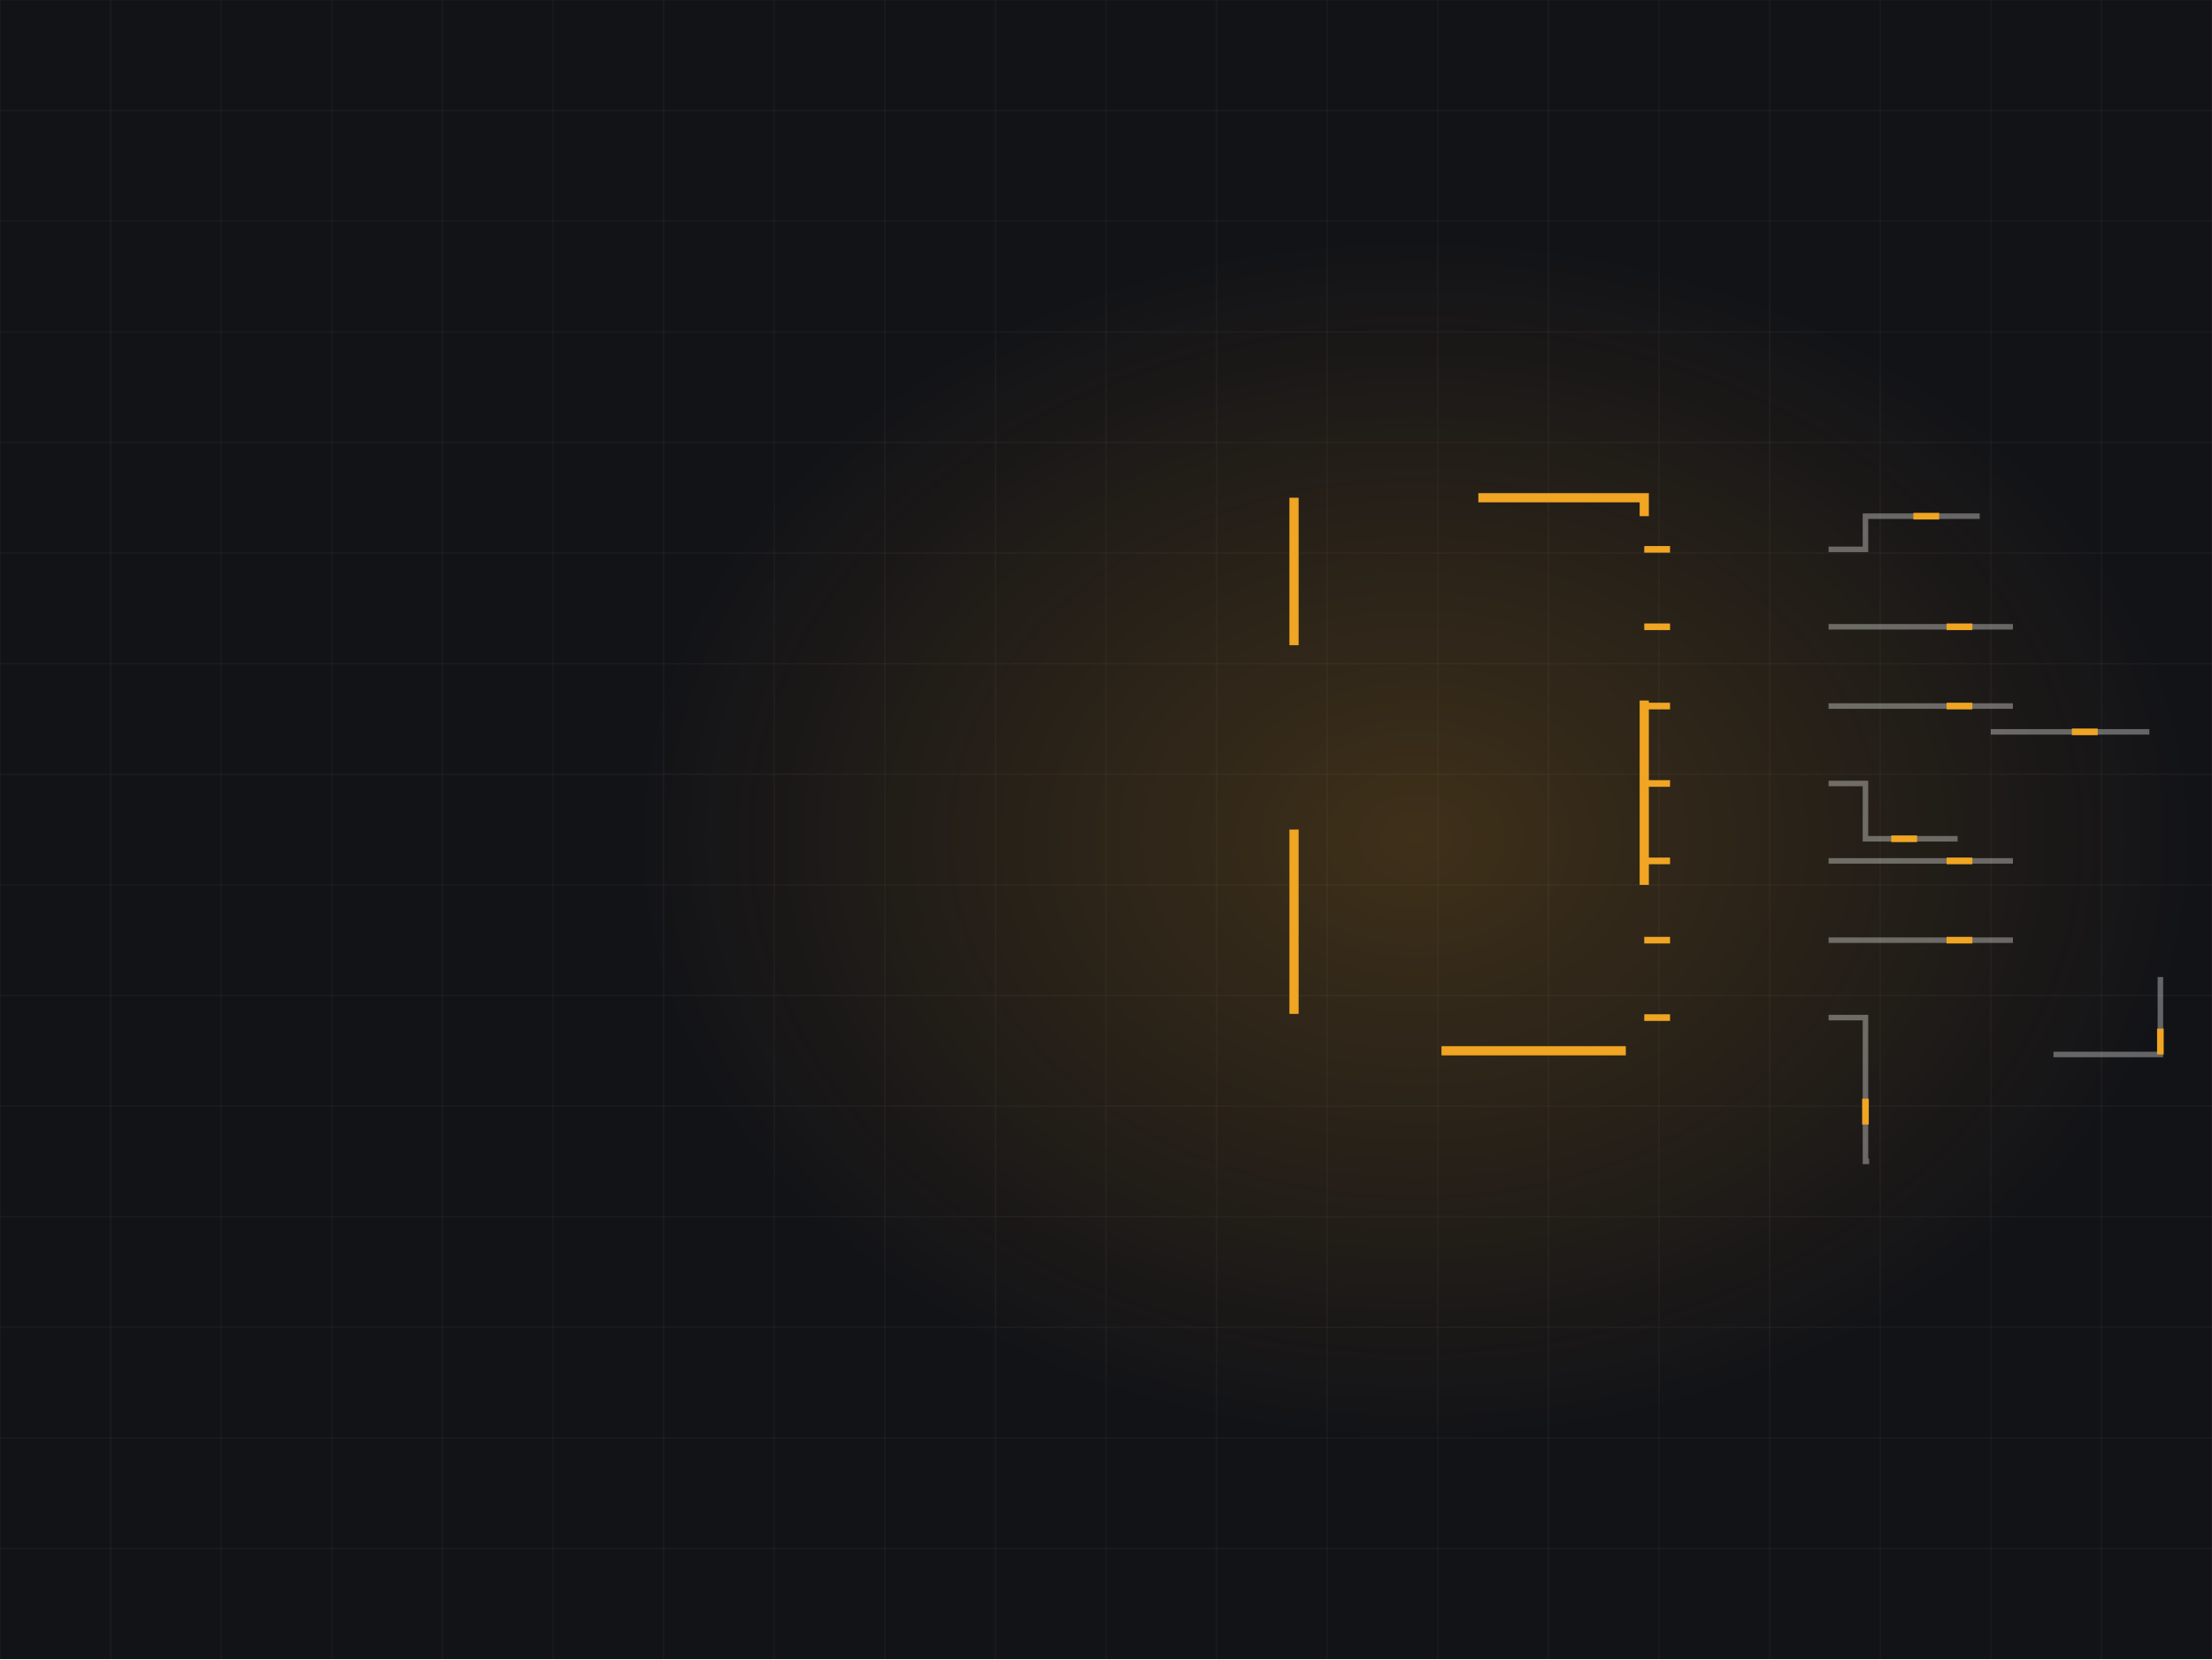
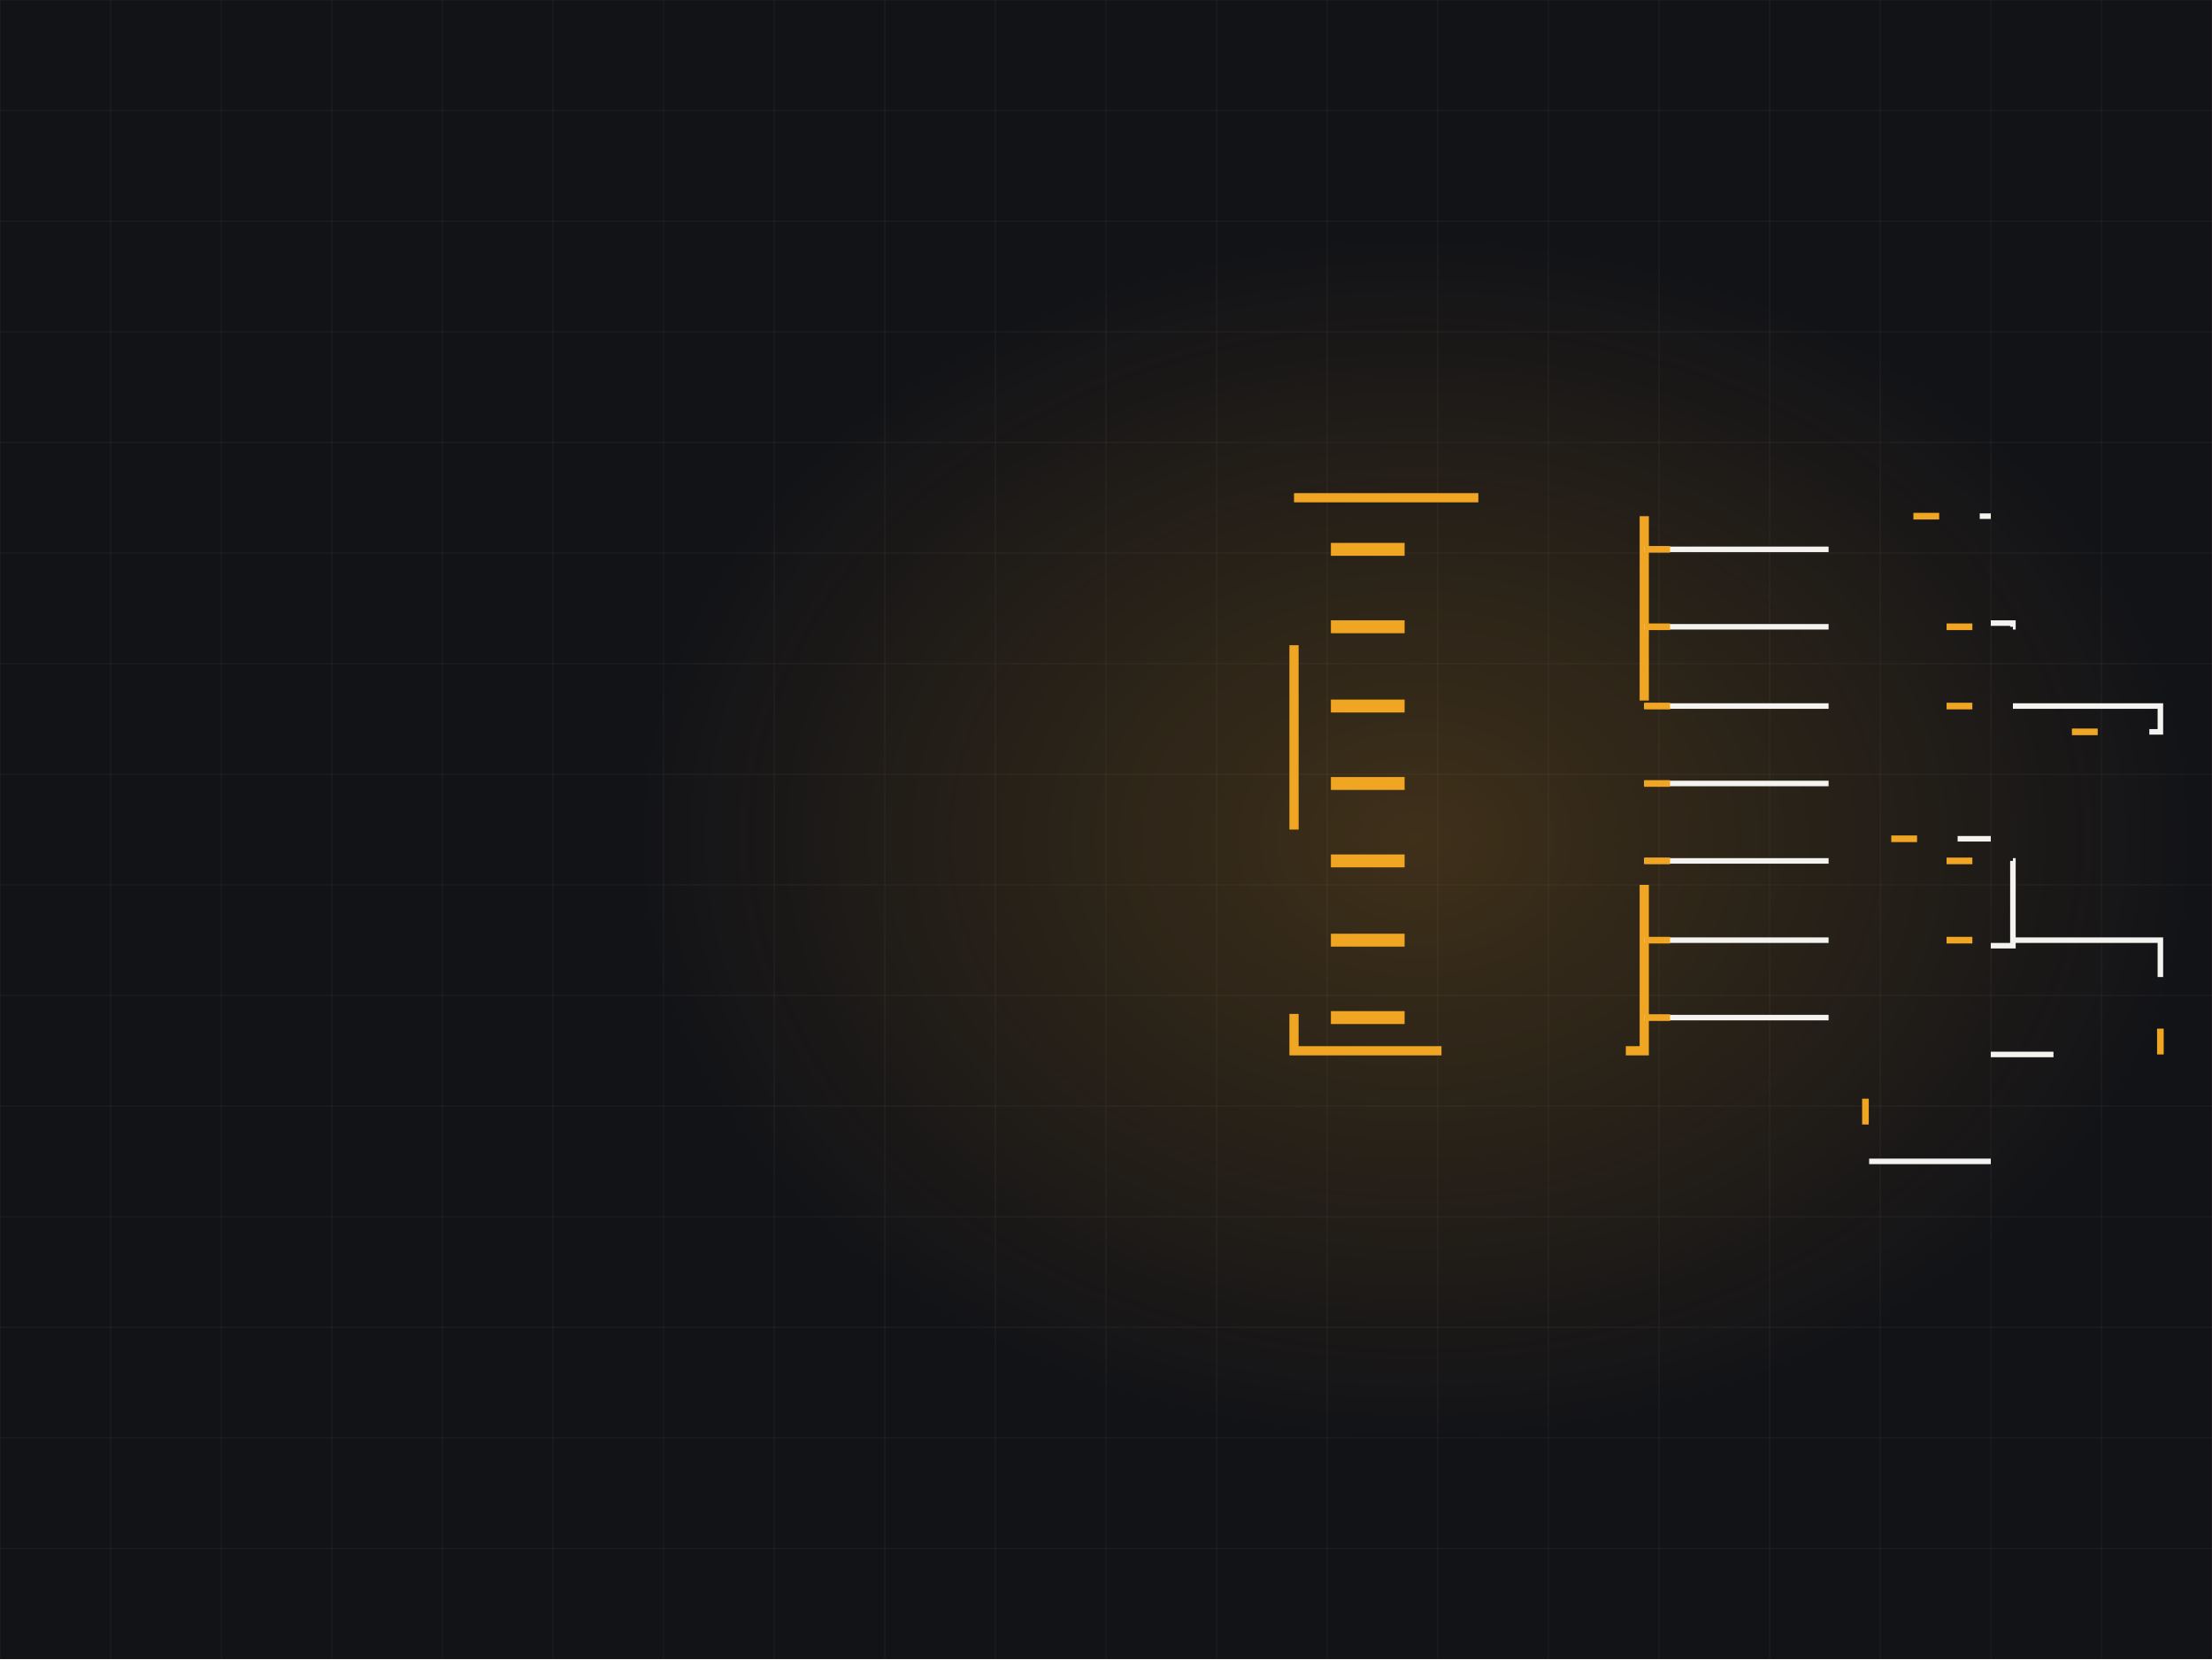
<svg xmlns="http://www.w3.org/2000/svg" viewBox="0 0 1200 900" width="1200" height="900" role="img" aria-label="Electrical panel">
  <defs>
    <radialGradient id="glow">
      <stop offset="0%" stop-color="#f0a523" stop-opacity=".20" />
      <stop offset="100%" stop-color="#f0a523" stop-opacity="0" />
    </radialGradient>
  </defs>
-   <style>.dw{stroke-dasharray:100;stroke-dashoffset:100;animation:dw 12.06s ease-in-out infinite}@keyframes dw{0%{stroke-dashoffset:100}24%{stroke-dashoffset:0}84%{stroke-dashoffset:0;opacity:1}95%{stroke-dashoffset:0;opacity:0}100%{stroke-dashoffset:100;opacity:0}}.cur{stroke-dashoffset:0;animation:cur 2.85s linear infinite}@keyframes cur{0%{stroke-dashoffset:164}100%{stroke-dashoffset:0}}.st{opacity:0;animation:stg 12.06s ease-in-out infinite}@keyframes stg{0%,10%{opacity:0;transform:scale(.7)}28%{opacity:1;transform:scale(1)}84%{opacity:1}95%,100%{opacity:0}}@media (prefers-reduced-motion: reduce){*{animation:none!important}.dw{stroke-dashoffset:0!important}[class]{opacity:1!important}}</style>
+   <style>.dw{stroke-dasharray:100;stroke-dashoffset:100;animation:dw 12.06s ease-in-out infinite}@keyframes dw{0%{stroke-dashoffset:100}24%{stroke-dashoffset:0}84%{stroke-dashoffset:0;opacity:1}95%{stroke-dashoffset:0;opacity:0}100%{stroke-dashoffset:100;opacity:0}}.cur{stroke-dashoffset:0;animation:cur 2.85s linear infinite}@keyframes cur{0%{stroke-dashoffset:164}100%{stroke-dashoffset:0}}.st{opacity:0;animation:stg 12.06s ease-in-out infinite}@keyframes stg{0%,10%{opacity:0;transform:scale(.7)}28%{opacity:1;transform:scale(1)}84%{opacity:1}95%,100%{opacity:0}}@media (prefers-reduced-motion: reduce){*{animation:none!important}.dw{stroke-dashoffset:0!important}[class]{opacity:1!important}}/*rest-state*/.cur{stroke-dashoffset:0}.dw{stroke-dashoffset:0;opacity:1}</style>
  <rect width="1200" height="900" fill="#121317" />
  <line x1="0" y1="0" x2="0" y2="900" stroke="#f4f3f0" stroke-width="1" opacity=".028" />
  <line x1="60" y1="0" x2="60" y2="900" stroke="#f4f3f0" stroke-width="1" opacity=".028" />
  <line x1="120" y1="0" x2="120" y2="900" stroke="#f4f3f0" stroke-width="1" opacity=".028" />
  <line x1="180" y1="0" x2="180" y2="900" stroke="#f4f3f0" stroke-width="1" opacity=".028" />
  <line x1="240" y1="0" x2="240" y2="900" stroke="#f4f3f0" stroke-width="1" opacity=".028" />
  <line x1="300" y1="0" x2="300" y2="900" stroke="#f4f3f0" stroke-width="1" opacity=".028" />
  <line x1="360" y1="0" x2="360" y2="900" stroke="#f4f3f0" stroke-width="1" opacity=".028" />
  <line x1="420" y1="0" x2="420" y2="900" stroke="#f4f3f0" stroke-width="1" opacity=".028" />
  <line x1="480" y1="0" x2="480" y2="900" stroke="#f4f3f0" stroke-width="1" opacity=".028" />
  <line x1="540" y1="0" x2="540" y2="900" stroke="#f4f3f0" stroke-width="1" opacity=".028" />
  <line x1="600" y1="0" x2="600" y2="900" stroke="#f4f3f0" stroke-width="1" opacity=".028" />
  <line x1="660" y1="0" x2="660" y2="900" stroke="#f4f3f0" stroke-width="1" opacity=".028" />
  <line x1="720" y1="0" x2="720" y2="900" stroke="#f4f3f0" stroke-width="1" opacity=".028" />
  <line x1="780" y1="0" x2="780" y2="900" stroke="#f4f3f0" stroke-width="1" opacity=".028" />
  <line x1="840" y1="0" x2="840" y2="900" stroke="#f4f3f0" stroke-width="1" opacity=".028" />
  <line x1="900" y1="0" x2="900" y2="900" stroke="#f4f3f0" stroke-width="1" opacity=".028" />
  <line x1="960" y1="0" x2="960" y2="900" stroke="#f4f3f0" stroke-width="1" opacity=".028" />
  <line x1="1020" y1="0" x2="1020" y2="900" stroke="#f4f3f0" stroke-width="1" opacity=".028" />
  <line x1="1080" y1="0" x2="1080" y2="900" stroke="#f4f3f0" stroke-width="1" opacity=".028" />
  <line x1="1140" y1="0" x2="1140" y2="900" stroke="#f4f3f0" stroke-width="1" opacity=".028" />
  <line x1="1200" y1="0" x2="1200" y2="900" stroke="#f4f3f0" stroke-width="1" opacity=".028" />
  <line x1="0" y1="0" x2="1200" y2="0" stroke="#f4f3f0" stroke-width="1" opacity=".028" />
  <line x1="0" y1="60" x2="1200" y2="60" stroke="#f4f3f0" stroke-width="1" opacity=".028" />
  <line x1="0" y1="120" x2="1200" y2="120" stroke="#f4f3f0" stroke-width="1" opacity=".028" />
  <line x1="0" y1="180" x2="1200" y2="180" stroke="#f4f3f0" stroke-width="1" opacity=".028" />
  <line x1="0" y1="240" x2="1200" y2="240" stroke="#f4f3f0" stroke-width="1" opacity=".028" />
  <line x1="0" y1="300" x2="1200" y2="300" stroke="#f4f3f0" stroke-width="1" opacity=".028" />
  <line x1="0" y1="360" x2="1200" y2="360" stroke="#f4f3f0" stroke-width="1" opacity=".028" />
  <line x1="0" y1="420" x2="1200" y2="420" stroke="#f4f3f0" stroke-width="1" opacity=".028" />
  <line x1="0" y1="480" x2="1200" y2="480" stroke="#f4f3f0" stroke-width="1" opacity=".028" />
  <line x1="0" y1="540" x2="1200" y2="540" stroke="#f4f3f0" stroke-width="1" opacity=".028" />
  <line x1="0" y1="600" x2="1200" y2="600" stroke="#f4f3f0" stroke-width="1" opacity=".028" />
  <line x1="0" y1="660" x2="1200" y2="660" stroke="#f4f3f0" stroke-width="1" opacity=".028" />
  <line x1="0" y1="720" x2="1200" y2="720" stroke="#f4f3f0" stroke-width="1" opacity=".028" />
  <line x1="0" y1="780" x2="1200" y2="780" stroke="#f4f3f0" stroke-width="1" opacity=".028" />
  <line x1="0" y1="840" x2="1200" y2="840" stroke="#f4f3f0" stroke-width="1" opacity=".028" />
  <line x1="0" y1="900" x2="1200" y2="900" stroke="#f4f3f0" stroke-width="1" opacity=".028" />
  <ellipse cx="768" cy="455" rx="430" ry="330" fill="url(#glow)" />
  <path class="dw" d="M702,270 L892,270 L892,570 L702,570 Z" pathLength="100" stroke="#f0a523" stroke-width="5" fill="none" style="animation-delay:0s" />
  <path class="dw" d="M722,298 l40,0" pathLength="100" stroke="#f0a523" stroke-width="7" fill="none" style="animation-delay:0.70s" />
  <path class="dw" d="M892,298 L1012,298 L1012,280 L1080,280" pathLength="100" stroke="#f4f3f0" stroke-width="3" opacity=".36" fill="none" style="animation-delay:1.40s" />
  <path class="cur" d="M892,298 L1012,298 L1012,280 L1080,280" fill="none" stroke="#f0a523" stroke-width="3.6" stroke-dasharray="14 150" style="animation-delay:0.00s" />
  <path class="dw" d="M722,340 l40,0" pathLength="100" stroke="#f0a523" stroke-width="7" fill="none" style="animation-delay:0.80s" />
  <path class="dw" d="M892,340 L1092,340 L1092,338 L1080,338" pathLength="100" stroke="#f4f3f0" stroke-width="3" opacity=".36" fill="none" style="animation-delay:1.54s" />
  <path class="cur" d="M892,340 L1092,340 L1092,338 L1080,338" fill="none" stroke="#f0a523" stroke-width="3.6" stroke-dasharray="14 150" style="animation-delay:0.28s" />
  <path class="dw" d="M722,383 l40,0" pathLength="100" stroke="#f0a523" stroke-width="7" fill="none" style="animation-delay:0.90s" />
  <path class="dw" d="M892,383 L1172,383 L1172,397 L1080,397" pathLength="100" stroke="#f4f3f0" stroke-width="3" opacity=".36" fill="none" style="animation-delay:1.68s" />
  <path class="cur" d="M892,383 L1172,383 L1172,397 L1080,397" fill="none" stroke="#f0a523" stroke-width="3.6" stroke-dasharray="14 150" style="animation-delay:0.56s" />
  <path class="dw" d="M722,425 l40,0" pathLength="100" stroke="#f0a523" stroke-width="7" fill="none" style="animation-delay:1.00s" />
  <path class="dw" d="M892,425 L1012,425 L1012,455 L1080,455" pathLength="100" stroke="#f4f3f0" stroke-width="3" opacity=".36" fill="none" style="animation-delay:1.82s" />
  <path class="cur" d="M892,425 L1012,425 L1012,455 L1080,455" fill="none" stroke="#f0a523" stroke-width="3.6" stroke-dasharray="14 150" style="animation-delay:0.84s" />
  <path class="dw" d="M722,467 l40,0" pathLength="100" stroke="#f0a523" stroke-width="7" fill="none" style="animation-delay:1.10s" />
  <path class="dw" d="M892,467 L1092,467 L1092,513 L1080,513" pathLength="100" stroke="#f4f3f0" stroke-width="3" opacity=".36" fill="none" style="animation-delay:1.96s" />
  <path class="cur" d="M892,467 L1092,467 L1092,513 L1080,513" fill="none" stroke="#f0a523" stroke-width="3.6" stroke-dasharray="14 150" style="animation-delay:1.12s" />
  <path class="dw" d="M722,510 l40,0" pathLength="100" stroke="#f0a523" stroke-width="7" fill="none" style="animation-delay:1.20s" />
  <path class="dw" d="M892,510 L1172,510 L1172,572 L1080,572" pathLength="100" stroke="#f4f3f0" stroke-width="3" opacity=".36" fill="none" style="animation-delay:2.10s" />
  <path class="cur" d="M892,510 L1172,510 L1172,572 L1080,572" fill="none" stroke="#f0a523" stroke-width="3.6" stroke-dasharray="14 150" style="animation-delay:1.40s" />
  <path class="dw" d="M722,552 l40,0" pathLength="100" stroke="#f0a523" stroke-width="7" fill="none" style="animation-delay:1.30s" />
  <path class="dw" d="M892,552 L1012,552 L1012,630 L1080,630" pathLength="100" stroke="#f4f3f0" stroke-width="3" opacity=".36" fill="none" style="animation-delay:2.24s" />
  <path class="cur" d="M892,552 L1012,552 L1012,630 L1080,630" fill="none" stroke="#f0a523" stroke-width="3.6" stroke-dasharray="14 150" style="animation-delay:1.68s" />
</svg>
